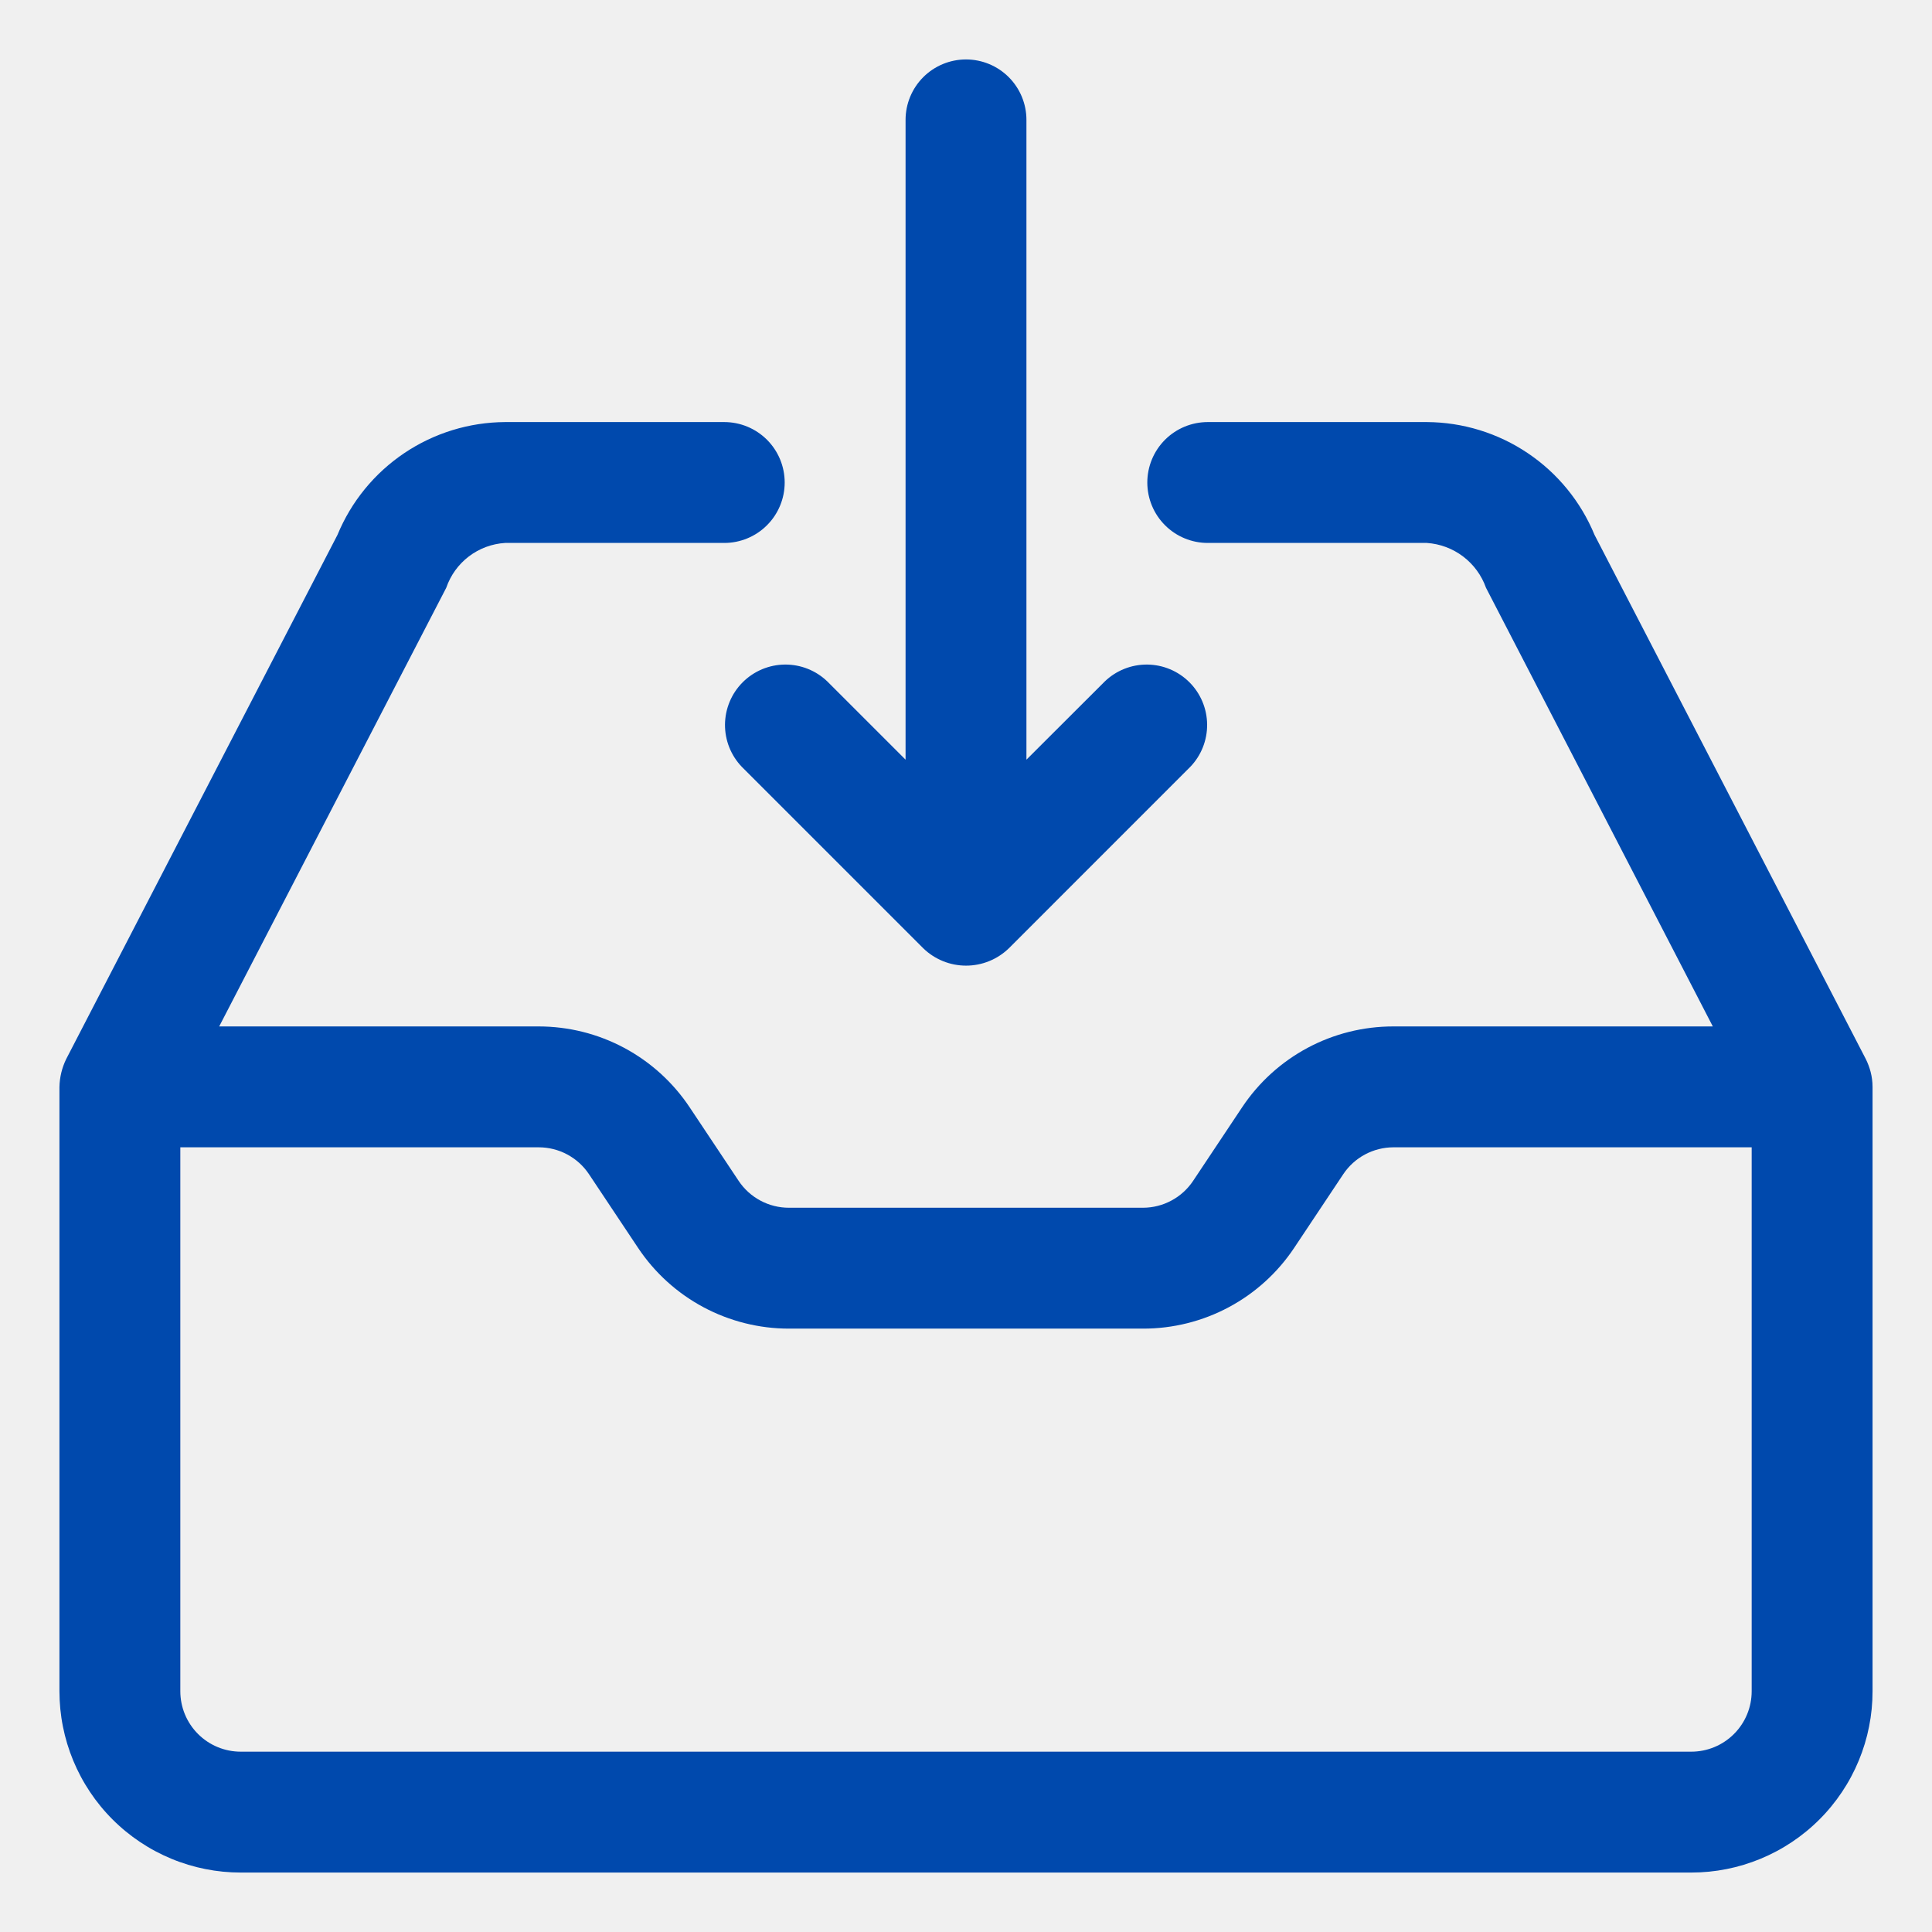
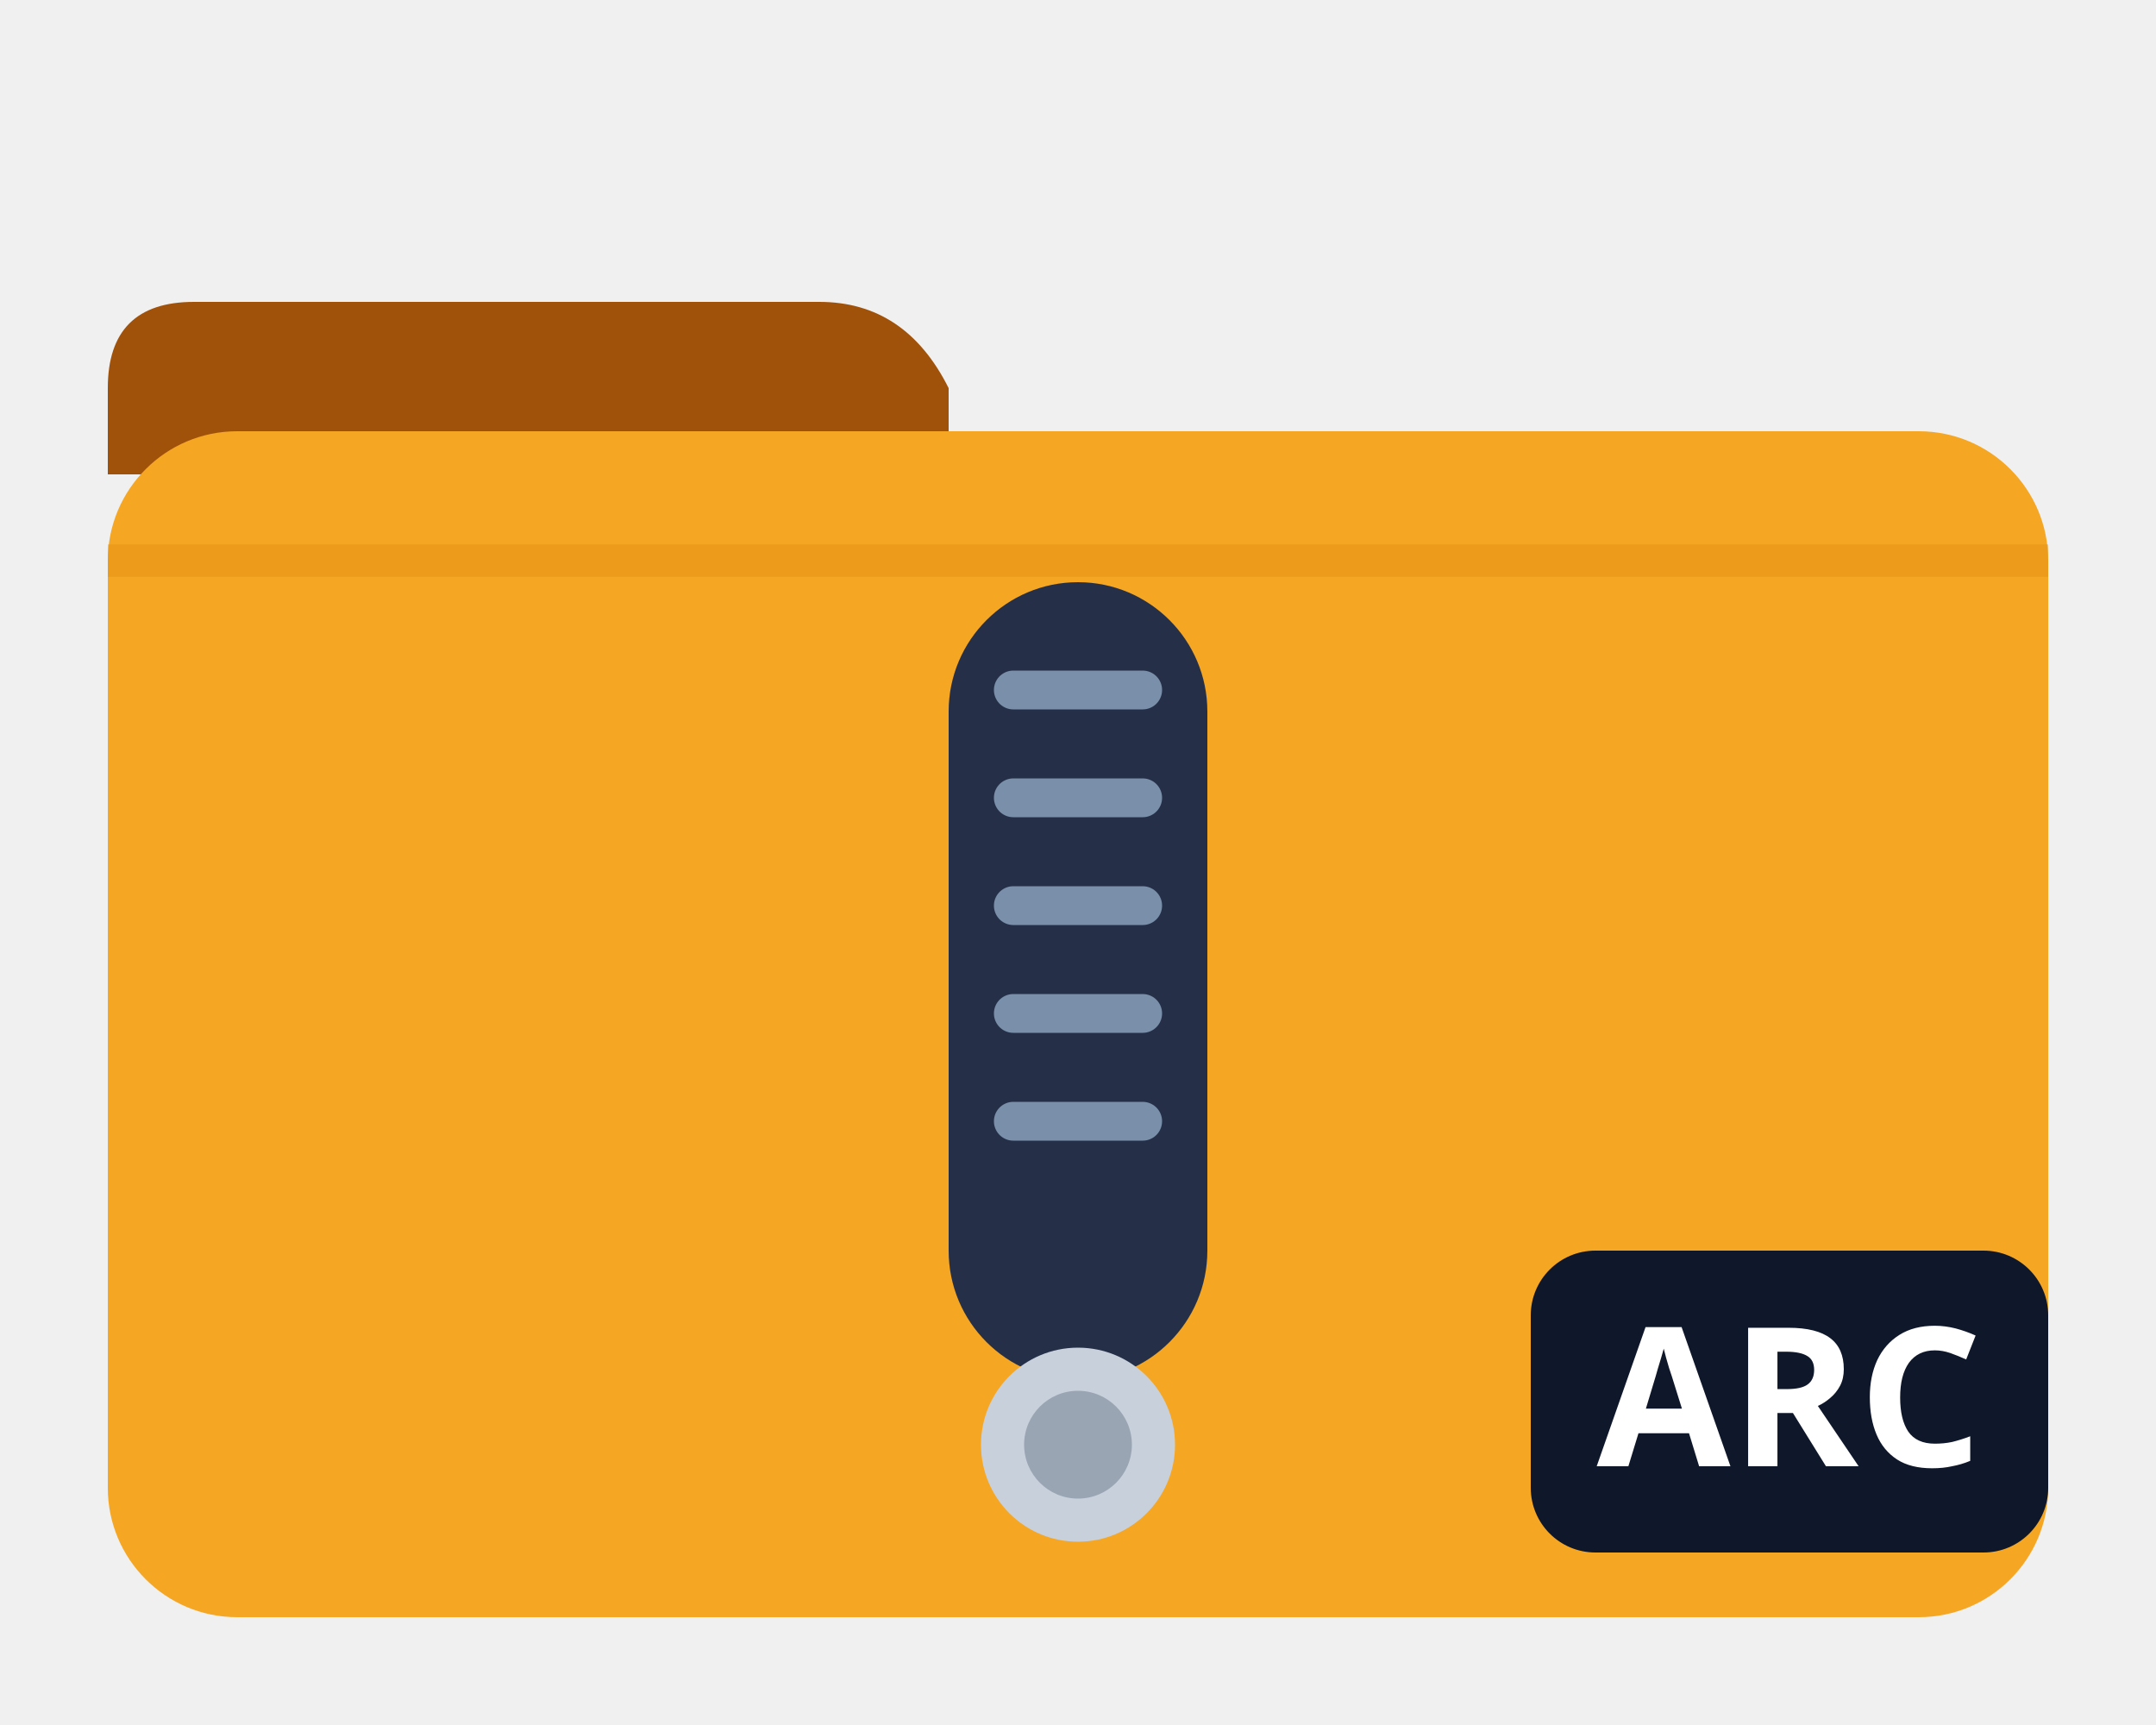
- <svg xmlns="http://www.w3.org/2000/svg" width="1024" zoomAndPan="magnify" viewBox="0 0 768 768" height="1024" preserveAspectRatio="xMidYMid meet" version="1.0">
-   <defs>
-     <clipPath id="f683b43360">
-       <path d="M 23.629 167 L 744.379 167 L 744.379 744.379 L 23.629 744.379 Z M 23.629 167 " clip-rule="nonzero" />
-     </clipPath>
-     <clipPath id="027d3b7c73">
-       <path d="M 288 23.629 L 480 23.629 L 480 384 L 288 384 Z M 288 23.629 " clip-rule="nonzero" />
-     </clipPath>
-   </defs>
-   <g clip-path="url(#f683b43360)">
-     <path fill="#0049ad" d="M 743.602 426.09 C 743.141 424.336 742.508 422.648 741.703 421.023 L 633.855 212.633 C 633.18 210.992 632.441 209.379 631.648 207.793 C 630.852 206.207 630 204.652 629.09 203.125 C 628.18 201.602 627.219 200.113 626.199 198.66 C 625.18 197.207 624.109 195.793 622.988 194.422 C 621.863 193.047 620.691 191.715 619.473 190.426 C 618.254 189.137 616.988 187.895 615.676 186.699 C 614.363 185.504 613.012 184.359 611.613 183.262 C 610.219 182.168 608.785 181.125 607.312 180.133 C 605.84 179.141 604.336 178.207 602.793 177.324 C 601.254 176.445 599.684 175.621 598.082 174.859 C 596.48 174.094 594.852 173.387 593.199 172.742 C 591.547 172.098 589.871 171.512 588.176 170.992 C 586.48 170.469 584.766 170.008 583.039 169.613 C 581.309 169.215 579.566 168.883 577.812 168.613 C 576.059 168.344 574.297 168.141 572.527 168 C 570.758 167.863 568.984 167.789 567.211 167.777 L 480.098 167.777 C 479.312 167.777 478.527 167.816 477.742 167.895 C 476.961 167.973 476.184 168.086 475.41 168.238 C 474.641 168.395 473.879 168.586 473.125 168.812 C 472.371 169.043 471.633 169.305 470.906 169.605 C 470.176 169.91 469.469 170.246 468.773 170.613 C 468.078 170.984 467.406 171.391 466.75 171.828 C 466.098 172.266 465.465 172.734 464.855 173.23 C 464.25 173.73 463.668 174.258 463.109 174.816 C 462.555 175.371 462.027 175.953 461.527 176.562 C 461.027 177.172 460.559 177.801 460.121 178.457 C 459.684 179.109 459.281 179.785 458.91 180.477 C 458.539 181.172 458.203 181.883 457.902 182.609 C 457.602 183.336 457.336 184.074 457.109 184.828 C 456.879 185.582 456.688 186.344 456.535 187.117 C 456.383 187.887 456.266 188.664 456.188 189.449 C 456.113 190.23 456.074 191.016 456.074 191.805 C 456.074 192.59 456.113 193.375 456.188 194.156 C 456.266 194.941 456.383 195.719 456.535 196.488 C 456.688 197.262 456.879 198.023 457.109 198.777 C 457.336 199.531 457.602 200.27 457.902 200.996 C 458.203 201.723 458.539 202.434 458.91 203.129 C 459.281 203.82 459.684 204.496 460.121 205.148 C 460.559 205.805 461.027 206.438 461.527 207.043 C 462.027 207.652 462.555 208.234 463.109 208.789 C 463.668 209.348 464.25 209.875 464.855 210.375 C 465.465 210.875 466.098 211.34 466.75 211.777 C 467.406 212.215 468.078 212.621 468.773 212.992 C 469.469 213.363 470.176 213.699 470.906 214 C 471.633 214.301 472.371 214.566 473.125 214.793 C 473.879 215.023 474.641 215.211 475.41 215.367 C 476.184 215.52 476.961 215.637 477.742 215.711 C 478.527 215.789 479.312 215.828 480.098 215.828 L 567.211 215.828 C 568.512 215.918 569.797 216.098 571.074 216.375 C 572.348 216.648 573.594 217.016 574.812 217.473 C 576.035 217.93 577.215 218.473 578.355 219.102 C 579.496 219.73 580.586 220.441 581.625 221.227 C 582.664 222.016 583.641 222.875 584.551 223.805 C 585.465 224.734 586.309 225.723 587.074 226.777 C 587.844 227.828 588.535 228.93 589.141 230.082 C 589.75 231.234 590.273 232.426 590.707 233.652 L 680.871 408.023 L 553.855 408.023 C 550.895 408.02 547.945 408.199 545.008 408.559 C 542.074 408.918 539.168 409.457 536.297 410.172 C 533.426 410.891 530.609 411.781 527.848 412.844 C 525.09 413.906 522.402 415.137 519.793 416.531 C 517.184 417.926 514.668 419.477 512.25 421.18 C 509.832 422.887 507.527 424.73 505.336 426.719 C 503.145 428.707 501.082 430.824 499.152 433.066 C 497.219 435.309 495.434 437.66 493.793 440.121 L 474.285 469.406 C 473.191 471.047 471.918 472.527 470.461 473.852 C 469.004 475.176 467.406 476.305 465.672 477.234 C 463.938 478.168 462.117 478.875 460.207 479.359 C 458.301 479.844 456.359 480.09 454.391 480.098 L 313.609 480.098 C 311.629 480.098 309.684 479.859 307.766 479.379 C 305.848 478.898 304.016 478.191 302.273 477.258 C 300.531 476.324 298.926 475.195 297.461 473.867 C 295.996 472.539 294.715 471.051 293.621 469.406 L 274.113 440.121 C 272.473 437.664 270.688 435.312 268.762 433.074 C 266.832 430.836 264.773 428.723 262.586 426.734 C 260.398 424.75 258.098 422.906 255.684 421.203 C 253.27 419.5 250.758 417.949 248.152 416.555 C 245.547 415.16 242.867 413.93 240.109 412.867 C 237.355 411.801 234.543 410.91 231.676 410.191 C 228.809 409.473 225.91 408.93 222.977 408.57 C 220.043 408.207 217.102 408.023 214.145 408.023 L 87.129 408.023 L 177.387 233.652 C 177.809 232.422 178.32 231.227 178.918 230.07 C 179.516 228.914 180.195 227.809 180.957 226.75 C 181.719 225.695 182.555 224.699 183.461 223.766 C 184.371 222.836 185.344 221.973 186.379 221.184 C 187.414 220.395 188.504 219.688 189.645 219.059 C 190.785 218.43 191.965 217.891 193.184 217.434 C 194.406 216.98 195.652 216.621 196.926 216.352 C 198.203 216.082 199.488 215.906 200.789 215.828 L 287.902 215.828 C 288.688 215.828 289.473 215.789 290.258 215.711 C 291.039 215.637 291.816 215.52 292.59 215.367 C 293.359 215.211 294.121 215.023 294.875 214.793 C 295.629 214.566 296.367 214.301 297.094 214 C 297.82 213.699 298.531 213.363 299.227 212.992 C 299.922 212.621 300.594 212.215 301.25 211.777 C 301.902 211.34 302.535 210.875 303.141 210.375 C 303.75 209.875 304.332 209.348 304.891 208.789 C 305.445 208.234 305.973 207.652 306.473 207.043 C 306.973 206.438 307.441 205.805 307.879 205.148 C 308.312 204.496 308.719 203.82 309.09 203.129 C 309.461 202.434 309.797 201.723 310.098 200.996 C 310.398 200.27 310.664 199.531 310.891 198.777 C 311.121 198.023 311.312 197.262 311.465 196.488 C 311.617 195.719 311.734 194.941 311.809 194.156 C 311.887 193.375 311.926 192.59 311.926 191.805 C 311.926 191.016 311.887 190.23 311.809 189.449 C 311.734 188.664 311.617 187.887 311.465 187.117 C 311.312 186.344 311.121 185.582 310.891 184.828 C 310.664 184.074 310.398 183.336 310.098 182.609 C 309.797 181.883 309.461 181.172 309.09 180.477 C 308.719 179.785 308.312 179.109 307.879 178.457 C 307.441 177.801 306.973 177.172 306.473 176.562 C 305.973 175.953 305.445 175.371 304.891 174.816 C 304.332 174.258 303.75 173.73 303.141 173.23 C 302.535 172.734 301.902 172.266 301.25 171.828 C 300.594 171.391 299.922 170.984 299.227 170.613 C 298.531 170.246 297.82 169.91 297.094 169.605 C 296.367 169.305 295.629 169.043 294.875 168.812 C 294.121 168.586 293.359 168.395 292.59 168.238 C 291.816 168.086 291.039 167.973 290.258 167.895 C 289.473 167.816 288.688 167.777 287.902 167.777 L 200.789 167.777 C 199.016 167.789 197.242 167.863 195.473 168 C 193.703 168.141 191.941 168.344 190.188 168.613 C 188.434 168.883 186.691 169.215 184.961 169.613 C 183.234 170.008 181.52 170.469 179.824 170.992 C 178.129 171.512 176.453 172.098 174.801 172.742 C 173.148 173.387 171.52 174.094 169.918 174.859 C 168.316 175.621 166.746 176.445 165.207 177.324 C 163.664 178.207 162.16 179.141 160.688 180.133 C 159.215 181.121 157.781 182.168 156.387 183.262 C 154.988 184.359 153.637 185.504 152.324 186.699 C 151.012 187.895 149.746 189.137 148.527 190.426 C 147.305 191.715 146.137 193.047 145.012 194.422 C 143.891 195.793 142.82 197.207 141.801 198.66 C 140.781 200.113 139.816 201.602 138.91 203.125 C 138 204.652 137.148 206.207 136.352 207.793 C 135.559 209.379 134.82 210.992 134.145 212.633 L 26.297 421.023 C 24.613 424.504 23.727 428.18 23.629 432.051 L 23.629 672.297 C 23.629 673.477 23.66 674.652 23.719 675.832 C 23.777 677.012 23.863 678.188 23.977 679.359 C 24.094 680.535 24.238 681.703 24.41 682.871 C 24.582 684.039 24.785 685.199 25.016 686.355 C 25.246 687.512 25.504 688.664 25.789 689.809 C 26.078 690.953 26.391 692.09 26.734 693.219 C 27.078 694.348 27.445 695.465 27.844 696.574 C 28.242 697.688 28.664 698.785 29.117 699.875 C 29.57 700.965 30.047 702.043 30.551 703.109 C 31.055 704.176 31.586 705.23 32.141 706.27 C 32.695 707.312 33.277 708.336 33.887 709.348 C 34.492 710.359 35.121 711.355 35.777 712.336 C 36.434 713.316 37.113 714.281 37.812 715.23 C 38.516 716.176 39.242 717.105 39.992 718.02 C 40.738 718.93 41.508 719.824 42.301 720.695 C 43.094 721.57 43.906 722.426 44.742 723.258 C 45.574 724.094 46.43 724.906 47.305 725.699 C 48.176 726.492 49.07 727.262 49.98 728.008 C 50.895 728.758 51.824 729.484 52.77 730.184 C 53.719 730.887 54.684 731.566 55.664 732.223 C 56.645 732.879 57.641 733.508 58.652 734.113 C 59.664 734.723 60.688 735.301 61.73 735.859 C 62.77 736.414 63.824 736.945 64.891 737.449 C 65.957 737.953 67.035 738.43 68.125 738.883 C 69.211 739.336 70.312 739.758 71.422 740.156 C 72.535 740.555 73.652 740.922 74.781 741.266 C 75.91 741.609 77.047 741.922 78.191 742.211 C 79.336 742.496 80.488 742.754 81.645 742.984 C 82.801 743.215 83.961 743.414 85.129 743.59 C 86.297 743.762 87.465 743.906 88.641 744.023 C 89.812 744.137 90.988 744.223 92.168 744.281 C 93.348 744.34 94.523 744.367 95.703 744.367 L 672.297 744.367 C 673.477 744.367 674.652 744.34 675.832 744.281 C 677.012 744.223 678.188 744.137 679.359 744.023 C 680.535 743.906 681.703 743.762 682.871 743.59 C 684.039 743.414 685.199 743.215 686.355 742.984 C 687.512 742.754 688.664 742.496 689.809 742.211 C 690.953 741.922 692.09 741.609 693.219 741.266 C 694.348 740.922 695.465 740.555 696.574 740.156 C 697.688 739.758 698.785 739.336 699.875 738.883 C 700.965 738.43 702.043 737.953 703.109 737.449 C 704.176 736.945 705.23 736.414 706.27 735.859 C 707.312 735.301 708.336 734.723 709.348 734.113 C 710.359 733.508 711.355 732.879 712.336 732.223 C 713.316 731.566 714.281 730.887 715.23 730.184 C 716.176 729.484 717.105 728.758 718.02 728.008 C 718.93 727.262 719.824 726.492 720.695 725.699 C 721.57 724.906 722.426 724.094 723.258 723.258 C 724.094 722.426 724.906 721.57 725.699 720.695 C 726.492 719.824 727.262 718.93 728.008 718.02 C 728.758 717.105 729.484 716.176 730.184 715.23 C 730.887 714.281 731.566 713.316 732.223 712.336 C 732.879 711.355 733.508 710.359 734.113 709.348 C 734.723 708.336 735.301 707.312 735.859 706.27 C 736.414 705.23 736.945 704.176 737.449 703.109 C 737.953 702.043 738.43 700.965 738.883 699.875 C 739.336 698.785 739.758 697.688 740.156 696.574 C 740.555 695.465 740.922 694.348 741.266 693.219 C 741.609 692.09 741.922 690.953 742.211 689.809 C 742.496 688.664 742.754 687.512 742.984 686.355 C 743.215 685.199 743.414 684.039 743.59 682.871 C 743.762 681.703 743.906 680.535 744.023 679.359 C 744.137 678.188 744.223 677.012 744.281 675.832 C 744.34 674.652 744.367 673.477 744.367 672.297 L 744.367 432.051 C 744.363 430.031 744.109 428.043 743.602 426.09 Z M 696.32 672.297 C 696.32 673.082 696.281 673.867 696.203 674.648 C 696.129 675.434 696.012 676.211 695.859 676.98 C 695.703 677.754 695.516 678.516 695.285 679.27 C 695.059 680.023 694.793 680.762 694.492 681.488 C 694.191 682.215 693.855 682.926 693.484 683.621 C 693.113 684.312 692.707 684.988 692.27 685.641 C 691.832 686.297 691.367 686.93 690.867 687.535 C 690.367 688.145 689.84 688.727 689.281 689.281 C 688.727 689.84 688.145 690.367 687.535 690.867 C 686.93 691.367 686.297 691.832 685.641 692.27 C 684.988 692.707 684.312 693.113 683.621 693.484 C 682.926 693.855 682.215 694.191 681.488 694.492 C 680.762 694.793 680.023 695.059 679.27 695.285 C 678.516 695.516 677.754 695.703 676.98 695.859 C 676.211 696.012 675.434 696.129 674.648 696.203 C 673.867 696.281 673.082 696.32 672.297 696.32 L 95.703 696.32 C 94.918 696.32 94.133 696.281 93.352 696.203 C 92.566 696.129 91.789 696.012 91.02 695.859 C 90.246 695.703 89.484 695.516 88.73 695.285 C 87.977 695.059 87.238 694.793 86.512 694.492 C 85.785 694.191 85.074 693.855 84.379 693.484 C 83.684 693.113 83.012 692.707 82.355 692.27 C 81.703 691.832 81.07 691.367 80.465 690.867 C 79.855 690.367 79.273 689.84 78.715 689.281 C 78.16 688.727 77.633 688.145 77.133 687.535 C 76.633 686.93 76.164 686.297 75.73 685.641 C 75.293 684.988 74.887 684.312 74.516 683.621 C 74.145 682.926 73.809 682.215 73.508 681.488 C 73.207 680.762 72.941 680.023 72.715 679.27 C 72.484 678.516 72.297 677.754 72.141 676.98 C 71.988 676.211 71.871 675.434 71.797 674.648 C 71.719 673.867 71.68 673.082 71.68 672.297 L 71.68 456.074 L 214.145 456.074 C 216.125 456.074 218.07 456.312 219.988 456.793 C 221.906 457.273 223.738 457.98 225.48 458.914 C 227.223 459.848 228.828 460.977 230.293 462.305 C 231.758 463.633 233.035 465.121 234.133 466.766 L 253.641 496.051 C 255.281 498.508 257.066 500.859 258.992 503.098 C 260.922 505.336 262.98 507.449 265.168 509.438 C 267.355 511.422 269.656 513.27 272.07 514.973 C 274.484 516.676 276.996 518.223 279.602 519.617 C 282.207 521.012 284.887 522.242 287.645 523.305 C 290.398 524.371 293.211 525.262 296.078 525.98 C 298.945 526.699 301.844 527.242 304.777 527.605 C 307.707 527.965 310.652 528.148 313.609 528.148 L 454.391 528.148 C 457.352 528.152 460.301 527.973 463.238 527.613 C 466.172 527.254 469.078 526.715 471.949 526 C 474.82 525.281 477.637 524.391 480.395 523.328 C 483.156 522.266 485.844 521.035 488.453 519.641 C 491.062 518.246 493.578 516.695 495.996 514.992 C 498.414 513.289 500.719 511.441 502.91 509.453 C 505.102 507.465 507.164 505.348 509.094 503.105 C 511.027 500.863 512.812 498.512 514.453 496.051 L 533.961 466.766 C 535.055 465.125 536.328 463.645 537.785 462.32 C 539.242 460.996 540.84 459.867 542.574 458.938 C 544.309 458.004 546.129 457.297 548.039 456.812 C 549.945 456.328 551.887 456.082 553.855 456.074 L 696.32 456.074 Z M 696.32 672.297 " fill-opacity="1" fill-rule="nonzero" />
-   </g>
-   <g clip-path="url(#027d3b7c73)">
-     <path fill="#0049ad" d="M 384 23.629 C 383.215 23.629 382.43 23.668 381.645 23.746 C 380.863 23.824 380.086 23.938 379.312 24.094 C 378.543 24.246 377.777 24.438 377.027 24.664 C 376.273 24.895 375.531 25.16 374.805 25.461 C 374.078 25.762 373.367 26.098 372.676 26.469 C 371.98 26.84 371.309 27.242 370.652 27.68 C 370 28.117 369.367 28.586 368.758 29.086 C 368.152 29.582 367.57 30.109 367.012 30.668 C 366.457 31.223 365.93 31.805 365.43 32.414 C 364.93 33.023 364.461 33.652 364.023 34.309 C 363.586 34.961 363.184 35.637 362.812 36.332 C 362.441 37.023 362.105 37.734 361.805 38.461 C 361.504 39.188 361.238 39.93 361.012 40.68 C 360.781 41.434 360.59 42.195 360.438 42.969 C 360.285 43.738 360.168 44.516 360.09 45.301 C 360.016 46.082 359.977 46.867 359.977 47.656 L 359.977 301.98 L 328.91 270.918 C 328.352 270.375 327.766 269.863 327.156 269.379 C 326.547 268.895 325.918 268.441 325.262 268.02 C 324.609 267.598 323.938 267.207 323.246 266.852 C 322.555 266.492 321.848 266.172 321.125 265.883 C 320.402 265.594 319.668 265.34 318.922 265.125 C 318.172 264.906 317.418 264.727 316.652 264.582 C 315.887 264.441 315.117 264.336 314.344 264.266 C 313.566 264.195 312.789 264.164 312.012 264.172 C 311.234 264.18 310.457 264.223 309.684 264.305 C 308.91 264.387 308.145 264.508 307.379 264.664 C 306.617 264.82 305.867 265.016 305.121 265.246 C 304.379 265.473 303.648 265.738 302.93 266.039 C 302.215 266.34 301.512 266.676 300.828 267.047 C 300.141 267.414 299.477 267.816 298.832 268.25 C 298.184 268.684 297.562 269.148 296.961 269.641 C 296.359 270.137 295.785 270.656 295.234 271.207 C 294.684 271.758 294.16 272.336 293.668 272.934 C 293.172 273.535 292.707 274.16 292.273 274.805 C 291.84 275.453 291.438 276.117 291.07 276.801 C 290.699 277.488 290.367 278.188 290.066 278.906 C 289.766 279.625 289.5 280.355 289.27 281.098 C 289.039 281.84 288.848 282.594 288.688 283.355 C 288.531 284.117 288.414 284.887 288.332 285.66 C 288.25 286.434 288.203 287.211 288.195 287.988 C 288.191 288.766 288.223 289.543 288.289 290.316 C 288.359 291.094 288.465 291.863 288.609 292.629 C 288.754 293.391 288.934 294.148 289.148 294.895 C 289.367 295.645 289.617 296.379 289.906 297.102 C 290.195 297.824 290.52 298.531 290.875 299.223 C 291.234 299.914 291.621 300.586 292.043 301.238 C 292.469 301.891 292.922 302.523 293.402 303.133 C 293.887 303.742 294.398 304.328 294.941 304.887 L 367.016 376.961 C 367.578 377.508 368.164 378.023 368.777 378.516 C 369.391 379.004 370.027 379.461 370.684 379.891 C 371.34 380.32 372.02 380.715 372.715 381.078 C 373.41 381.441 374.121 381.77 374.848 382.066 C 375.574 382.359 376.312 382.617 377.066 382.844 C 377.816 383.066 378.578 383.254 379.348 383.402 C 380.121 383.551 380.895 383.664 381.676 383.742 C 382.457 383.816 383.238 383.855 384.023 383.855 C 384.809 383.855 385.59 383.816 386.371 383.742 C 387.152 383.664 387.93 383.551 388.699 383.402 C 389.469 383.254 390.23 383.066 390.98 382.844 C 391.734 382.617 392.473 382.359 393.199 382.066 C 393.926 381.77 394.641 381.441 395.336 381.078 C 396.031 380.715 396.707 380.32 397.363 379.891 C 398.02 379.461 398.656 379.004 399.27 378.516 C 399.883 378.023 400.469 377.508 401.035 376.961 L 473.105 304.887 C 473.648 304.328 474.16 303.742 474.645 303.133 C 475.129 302.523 475.582 301.891 476.004 301.238 C 476.426 300.586 476.816 299.914 477.172 299.223 C 477.527 298.531 477.852 297.824 478.141 297.102 C 478.43 296.379 478.68 295.645 478.898 294.895 C 479.113 294.148 479.297 293.391 479.438 292.629 C 479.582 291.863 479.688 291.094 479.758 290.316 C 479.824 289.543 479.855 288.766 479.852 287.988 C 479.844 287.211 479.797 286.434 479.715 285.66 C 479.633 284.887 479.516 284.117 479.359 283.355 C 479.203 282.594 479.008 281.84 478.777 281.098 C 478.547 280.355 478.281 279.625 477.98 278.906 C 477.68 278.188 477.348 277.488 476.977 276.805 C 476.609 276.117 476.207 275.453 475.773 274.805 C 475.34 274.16 474.875 273.535 474.383 272.938 C 473.887 272.336 473.363 271.758 472.812 271.211 C 472.266 270.66 471.688 270.137 471.086 269.641 C 470.488 269.148 469.863 268.684 469.219 268.25 C 468.57 267.816 467.906 267.414 467.219 267.047 C 466.535 266.676 465.836 266.344 465.117 266.043 C 464.398 265.742 463.668 265.477 462.926 265.246 C 462.184 265.016 461.43 264.82 460.668 264.664 C 459.906 264.508 459.137 264.391 458.363 264.309 C 457.59 264.223 456.812 264.18 456.035 264.172 C 455.258 264.168 454.48 264.199 453.707 264.266 C 452.93 264.336 452.16 264.441 451.395 264.586 C 450.633 264.727 449.875 264.906 449.129 265.125 C 448.379 265.344 447.645 265.594 446.922 265.883 C 446.199 266.172 445.492 266.496 444.801 266.852 C 444.109 267.207 443.438 267.598 442.785 268.02 C 442.133 268.441 441.5 268.895 440.891 269.379 C 440.281 269.863 439.695 270.375 439.137 270.918 L 408.023 301.98 L 408.023 47.656 C 408.023 46.867 407.984 46.082 407.91 45.301 C 407.832 44.516 407.715 43.738 407.562 42.969 C 407.41 42.195 407.219 41.434 406.988 40.68 C 406.762 39.93 406.496 39.188 406.195 38.461 C 405.895 37.734 405.559 37.023 405.188 36.332 C 404.816 35.637 404.414 34.961 403.977 34.309 C 403.539 33.652 403.07 33.023 402.57 32.414 C 402.07 31.805 401.543 31.223 400.988 30.668 C 400.43 30.109 399.848 29.582 399.242 29.086 C 398.633 28.586 398 28.117 397.348 27.68 C 396.691 27.242 396.02 26.84 395.324 26.469 C 394.633 26.098 393.922 25.762 393.195 25.461 C 392.465 25.16 391.727 24.895 390.973 24.664 C 390.223 24.438 389.457 24.246 388.688 24.094 C 387.914 23.938 387.137 23.824 386.355 23.746 C 385.57 23.668 384.785 23.629 384 23.629 Z M 384 23.629 " fill-opacity="1" fill-rule="nonzero" />
-   </g>
+ <svg xmlns="http://www.w3.org/2000/svg" viewBox="0 0 100 80">
+   <path d="M5,18 Q5,14 9,14 L38,14 Q42,14 44,18 L44,22 L5,22 Z" fill="#a0520a" />
+   <rect x="5" y="20" width="90" height="55" rx="6" ry="6" fill="#f5a623" />
+   <path d="M5,26 L95,26" stroke="#e09010" stroke-width="1.5" opacity="0.45" />
+   <rect x="44" y="27" width="12" height="37" rx="6" fill="#253048" />
+   <line x1="47" y1="32" x2="53" y2="32" stroke="#7a8faa" stroke-width="1.8" stroke-linecap="round" />
+   <line x1="47" y1="37" x2="53" y2="37" stroke="#7a8faa" stroke-width="1.8" stroke-linecap="round" />
+   <line x1="47" y1="42" x2="53" y2="42" stroke="#7a8faa" stroke-width="1.8" stroke-linecap="round" />
+   <line x1="47" y1="47" x2="53" y2="47" stroke="#7a8faa" stroke-width="1.8" stroke-linecap="round" />
+   <line x1="47" y1="52" x2="53" y2="52" stroke="#7a8faa" stroke-width="1.8" stroke-linecap="round" />
+   <circle cx="50" cy="67" r="4.5" fill="#c8d0dc" />
+   <circle cx="50" cy="67" r="2.5" fill="#9aa5b4" />
+   <rect x="71" y="58" width="24" height="14" rx="3" fill="#0f172a" />
+   <text x="83" y="68" font-family="system-ui,sans-serif" font-size="9" font-weight="700" fill="white" text-anchor="middle" dominant-baseline="auto">ARC</text>
</svg>
